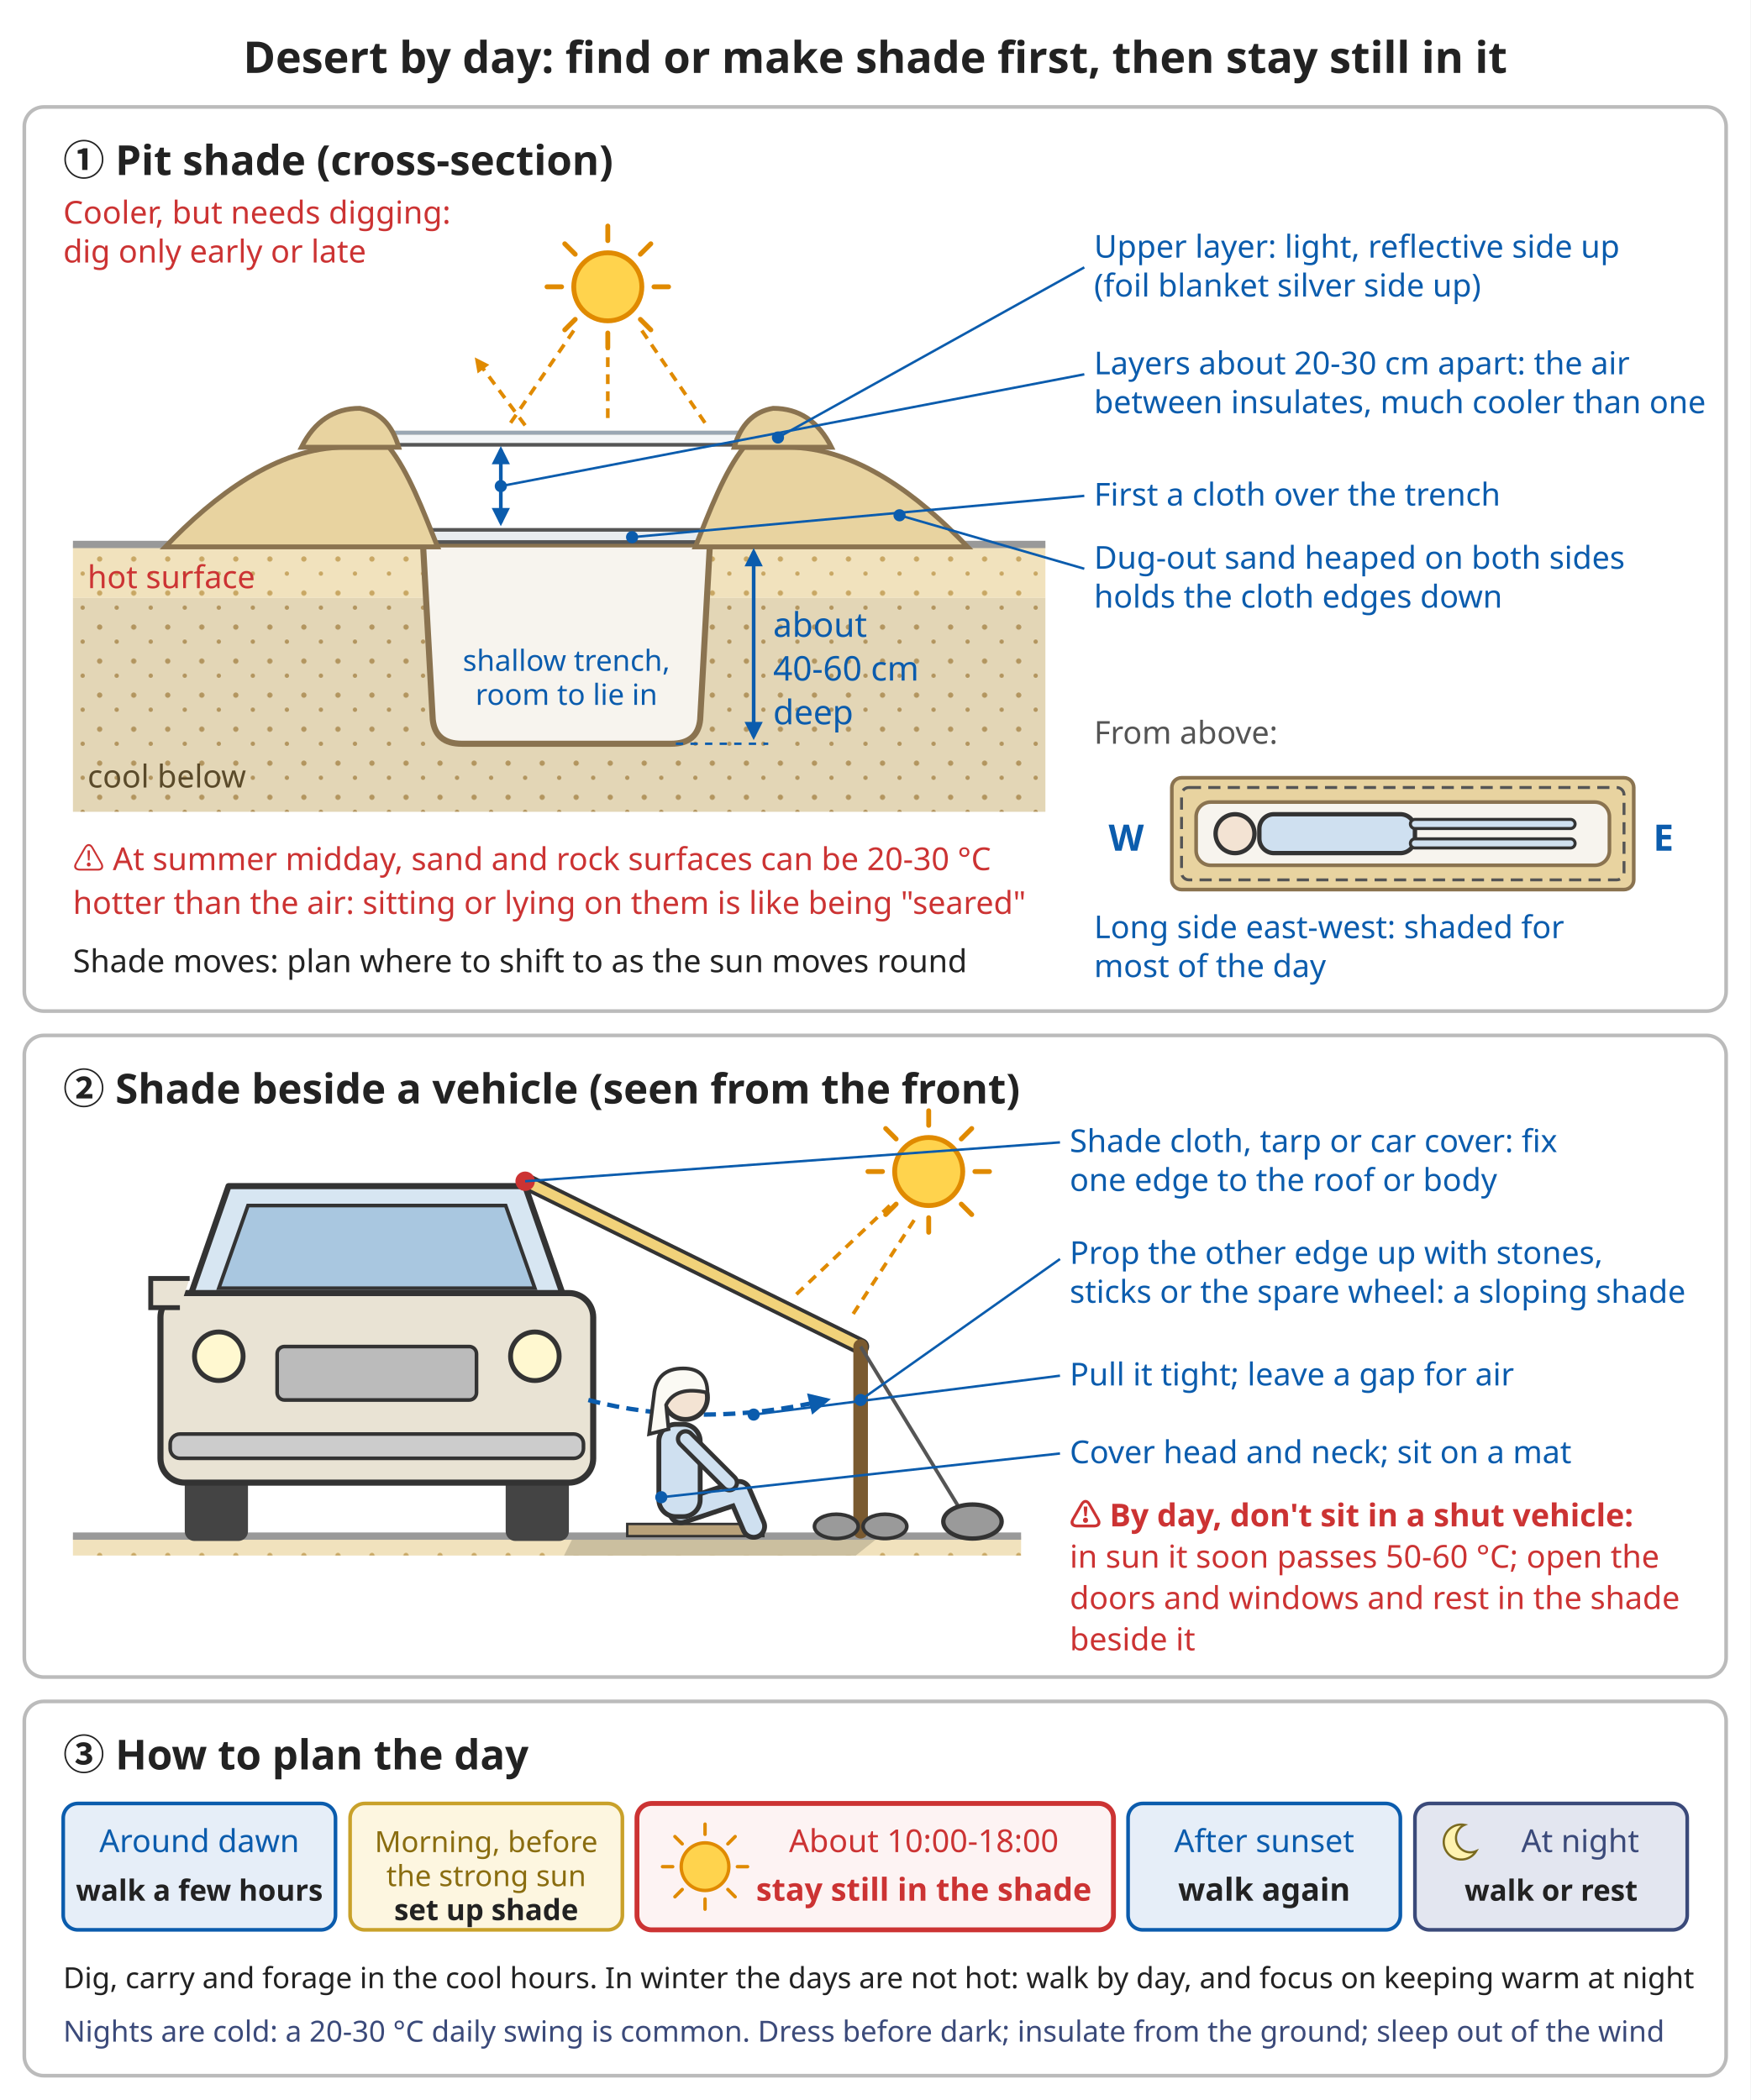
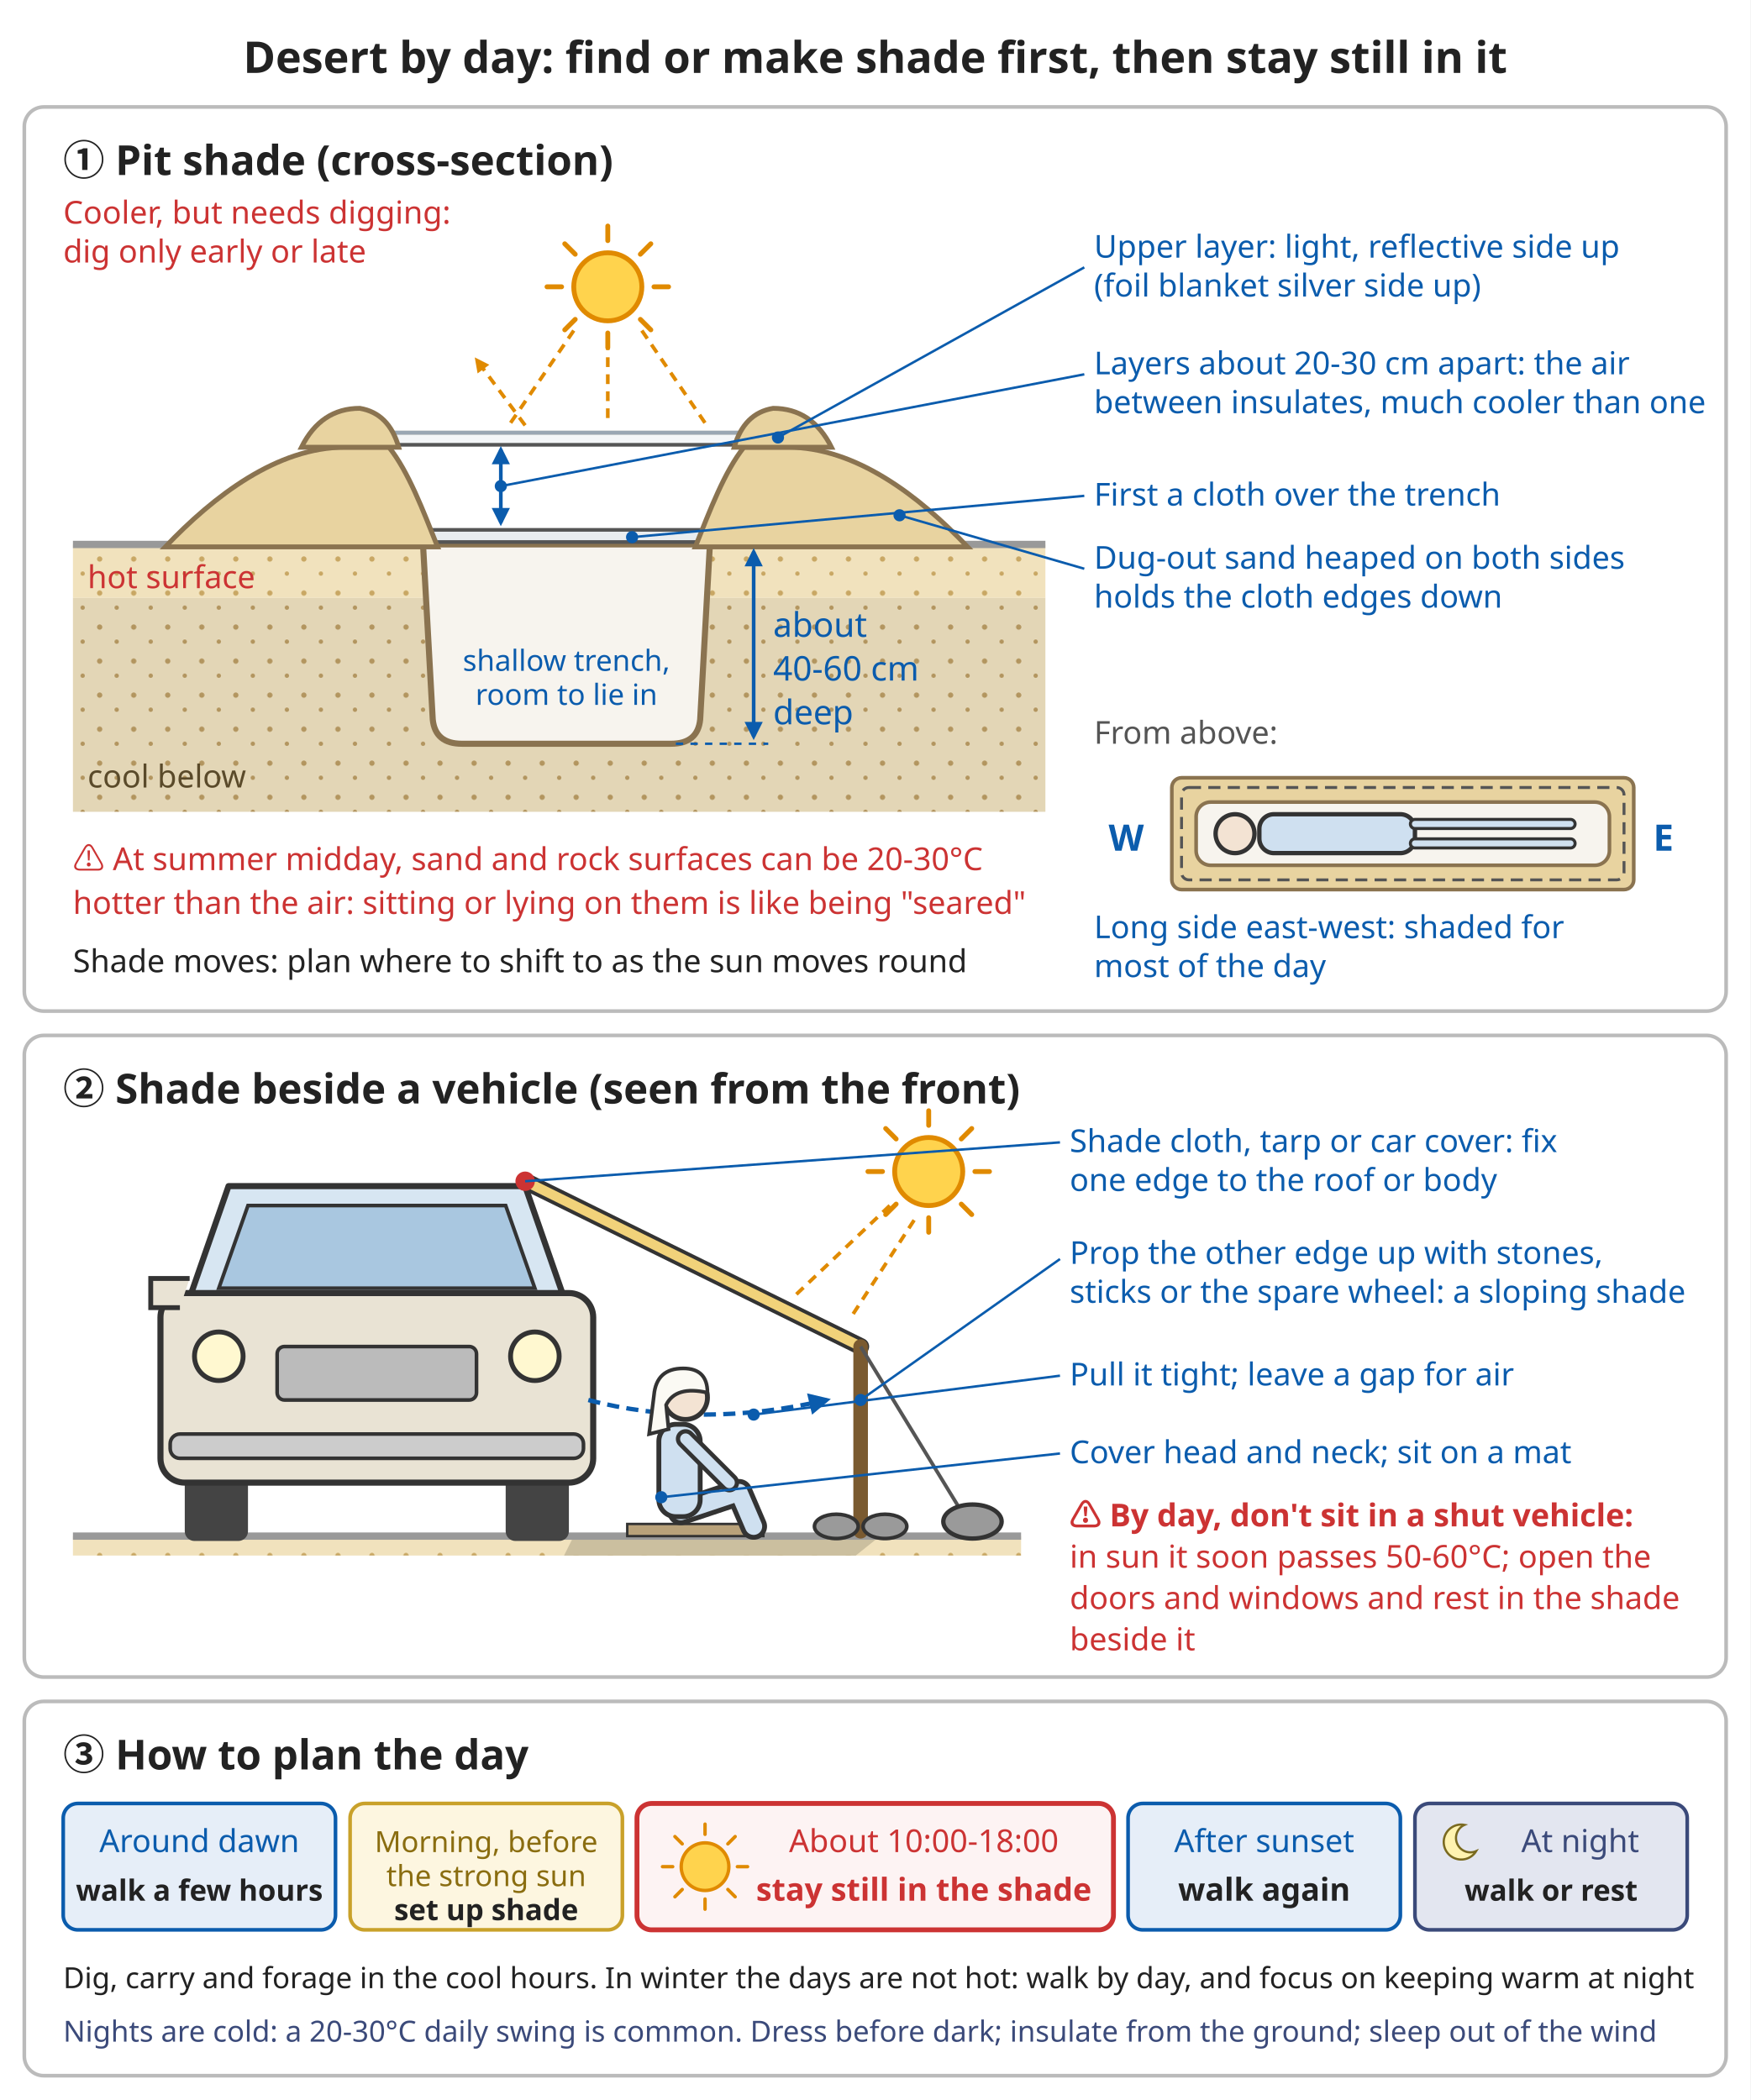
- <svg xmlns="http://www.w3.org/2000/svg" viewBox="0 0 720 864" width="720" height="864" role="img" aria-label="Daytime shade in the desert: a pit shade is a shallow trench long enough to lie in, about 40-60 cm deep, with its long side running east-west; pile the dug-out sand on both sides to hold the edges of the cloth; cover with one cloth, then add a second layer about 20-30 cm above it; the air between insulates; put the light, reflective side up. At midday the surface of sand and rock can be 20-30 °C hotter than the air, while sand a few tens of cm below the surface is much cooler. Shade beside a vehicle: fix one edge of the cloth to the roof or side of the vehicle and prop the other edge up with sticks, stones or the spare wheel, pulled tight with a gap for ventilation; sit on a mat to rest, and do not stay in the vehicle with the doors and windows shut. Daily plan: walk for a few hours around dawn, set up shade in the morning, stay still in the shade from about 10:00 to 18:00, walk again after sunset in the evening, and keep warm at night">
+ <svg xmlns="http://www.w3.org/2000/svg" viewBox="0 0 720 864" width="720" height="864" role="img" aria-label="Daytime shade in the desert: a pit shade is a shallow trench long enough to lie in, about 40-60 cm deep, with its long side running east-west; pile the dug-out sand on both sides to hold the edges of the cloth; cover with one cloth, then add a second layer about 20-30 cm above it; the air between insulates; put the light, reflective side up. At midday the surface of sand and rock can be 20-30°C hotter than the air, while sand a few tens of cm below the surface is much cooler. Shade beside a vehicle: fix one edge of the cloth to the roof or side of the vehicle and prop the other edge up with sticks, stones or the spare wheel, pulled tight with a gap for ventilation; sit on a mat to rest, and do not stay in the vehicle with the doors and windows shut. Daily plan: walk for a few hours around dawn, set up shade in the morning, stay still in the shade from about 10:00 to 18:00, walk again after sunset in the evening, and keep warm at night">
  <rect width="100%" height="100%" fill="#fff" />
  <defs>
    <marker id="arB" viewBox="0 0 10 10" refX="8" refY="5" markerWidth="5" markerHeight="5" orient="auto-start-reverse">
      <path d="M0,0 L10,5 L0,10 Z" fill="#0b5cad" />
    </marker>
    <marker id="arR" viewBox="0 0 10 10" refX="8" refY="5" markerWidth="4" markerHeight="4" orient="auto">
      <path d="M0,0 L10,5 L0,10 Z" fill="#c33" />
    </marker>
    <marker id="arO" viewBox="0 0 10 10" refX="8" refY="5" markerWidth="4" markerHeight="4" orient="auto">
      <path d="M0,0 L10,5 L0,10 Z" fill="#e08a00" />
    </marker>
    <pattern id="sand" width="14" height="14" patternUnits="userSpaceOnUse">
      <rect width="14" height="14" fill="#f1e2bd" />
      <circle cx="3" cy="4" r="1.1" fill="#c9a865" />
      <circle cx="10" cy="10" r="0.9" fill="#c9a865" />
    </pattern>
    <pattern id="cool" width="14" height="14" patternUnits="userSpaceOnUse">
      <rect width="14" height="14" fill="#e3d6b6" />
      <circle cx="3" cy="4" r="1.1" fill="#b39660" />
      <circle cx="10" cy="10" r="0.9" fill="#b39660" />
    </pattern>
    <g id="sun">
      <circle r="14" fill="#ffd34d" stroke="#e08a00" stroke-width="2" />
      <path d="M0,-19 V-25 M0,19 V25 M-19,0 H-25 M19,0 H25 M-13.4,-13.4 L-17.7,-17.7 M13.4,13.4 L17.7,17.7 M-13.4,13.4 L-17.7,17.7 M13.4,-13.4 L17.7,-17.7" stroke="#e08a00" stroke-width="2" stroke-linecap="round" />
    </g>
    <g id="moon">
      <path d="M4,-12 A12,12 0 1 0 12,6 A9,9 0 1 1 4,-12 Z" fill="#fff3b0" stroke="#7a6a20" stroke-width="1.5" />
    </g>
  </defs>
  <g font-family="'Noto Sans','Noto Sans CJK SC',Arial,sans-serif" font-size="14" fill="#222">
    <text x="360" y="30" font-size="18" font-weight="bold" text-anchor="middle">Desert by day: find or make shade first, then stay still in it</text>
    <g transform="translate(10,44)">
      <rect x="0" y="0" width="700" height="372" rx="8" fill="none" stroke="#bbb" stroke-width="1.5" />
      <text x="16" y="28" font-size="17" font-weight="bold">① Pit shade (cross-section)</text>
      <text x="16" y="48" font-size="13" fill="#c33">Cooler, but needs digging:</text>
      <text x="16" y="64" font-size="13" fill="#c33">dig only early or late</text>
      <rect x="20" y="180" width="400" height="22" fill="url(#sand)" />
      <rect x="20" y="202" width="400" height="88" fill="url(#cool)" />
      <path d="M164,180 L168,252 Q169,262 180,262 L266,262 Q277,262 278,252 L282,180 Z" fill="#f7f4ee" stroke="#8a7350" stroke-width="2.5" stroke-linejoin="round" />
      <line x1="20" y1="180" x2="164" y2="180" stroke="#999" stroke-width="3" />
      <line x1="282" y1="180" x2="420" y2="180" stroke="#999" stroke-width="3" />
      <rect x="112" y="174" width="222" height="5" fill="#e9edf0" stroke="#555" stroke-width="1.5" />
      <path d="M58,181 C78,160 104,140 132,140 L150,140 C158,150 164,166 170,181 Z" fill="#e8d3a0" stroke="#8a7350" stroke-width="2" />
      <path d="M276,181 C282,166 288,150 296,140 L314,140 C342,140 368,160 388,181 Z" fill="#e8d3a0" stroke="#8a7350" stroke-width="2" />
      <rect x="118" y="134" width="210" height="5" fill="#f4f6f8" stroke="#555" stroke-width="1.5" />
      <line x1="120" y1="134" x2="326" y2="134" stroke="#9aa7b3" stroke-width="1.5" />
      <path d="M114,140 Q122,124 138,124 Q150,126 154,140 Z" fill="#e8d3a0" stroke="#8a7350" stroke-width="2" />
      <path d="M292,140 Q296,126 308,124 Q324,124 332,140 Z" fill="#e8d3a0" stroke="#8a7350" stroke-width="2" />
      <use href="#sun" transform="translate(240,74)" />
      <path d="M226,92 L200,130 M240,96 L240,130 M254,92 L280,130" stroke="#e08a00" stroke-width="1.5" stroke-dasharray="4 3" />
      <path d="M206,131 L186,104" stroke="#e08a00" stroke-width="1.5" stroke-dasharray="4 3" marker-end="url(#arO)" />
      <path d="M196,141 L196,171" stroke="#0b5cad" stroke-width="1.5" marker-start="url(#arB)" marker-end="url(#arB)" />
      <line x1="268" y1="262" x2="306" y2="262" stroke="#0b5cad" stroke-width="1" stroke-dasharray="3 3" />
      <path d="M300,183 L300,259" stroke="#0b5cad" stroke-width="1.5" marker-start="url(#arB)" marker-end="url(#arB)" />
      <text x="308" y="218" font-size="14" fill="#0b5cad">about</text>
      <text x="308" y="236" font-size="14" fill="#0b5cad">40-60 cm</text>
      <text x="308" y="254" font-size="14" fill="#0b5cad">deep</text>
      <text x="26" y="198" font-size="13" fill="#c33">hot surface</text>
      <text x="26" y="280" font-size="13" fill="#5a4a2a">cool below</text>
-       <text x="20" y="314" font-size="13" fill="#c33">⚠ At summer midday, sand and rock surfaces can be 20-30 °C</text>
+       <text x="20" y="314" font-size="13" fill="#c33">⚠ At summer midday, sand and rock surfaces can be 20-30°C</text>
      <text x="20" y="332" font-size="13" fill="#c33">  hotter than the air: sitting or lying on them is like being "seared"</text>
      <text x="20" y="356" font-size="13">Shade moves: plan where to shift to as the sun moves round</text>
      <line x1="310" y1="136" x2="436" y2="66" stroke="#0b5cad" stroke-width="1" />
      <circle cx="310" cy="136" r="2.5" fill="#0b5cad" />
      <text x="440" y="62" font-size="13" fill="#0b5cad">Upper layer: light, reflective side up</text>
      <text x="440" y="78" font-size="13" fill="#0b5cad">(foil blanket silver side up)</text>
      <line x1="196" y1="156" x2="436" y2="110" stroke="#0b5cad" stroke-width="1" />
      <circle cx="196" cy="156" r="2.5" fill="#0b5cad" />
      <text x="440" y="110" font-size="13" fill="#0b5cad">Layers about 20-30 cm apart: the air</text>
      <text x="440" y="126" font-size="13" fill="#0b5cad">between insulates, much cooler than one</text>
      <line x1="250" y1="177" x2="436" y2="160" stroke="#0b5cad" stroke-width="1" />
      <circle cx="250" cy="177" r="2.5" fill="#0b5cad" />
      <text x="440" y="164" font-size="13" fill="#0b5cad">First a cloth over the trench</text>
      <line x1="360" y1="168" x2="436" y2="190" stroke="#0b5cad" stroke-width="1" />
      <circle cx="360" cy="168" r="2.5" fill="#0b5cad" />
      <text x="440" y="190" font-size="13" fill="#0b5cad">Dug-out sand heaped on both sides</text>
      <text x="440" y="206" font-size="13" fill="#0b5cad">holds the cloth edges down</text>
      <text x="223" y="232" font-size="12" fill="#0b5cad" text-anchor="middle">shallow trench,</text>
      <text x="223" y="246" font-size="12" fill="#0b5cad" text-anchor="middle">room to lie in</text>
      <text x="440" y="262" font-size="13" fill="#555">From above:</text>
      <text x="446" y="306" font-size="15" font-weight="bold" fill="#0b5cad">W</text>
      <text x="670" y="306" font-size="15" font-weight="bold" fill="#0b5cad">E</text>
      <rect x="472" y="276" width="190" height="46" fill="#e8d3a0" stroke="#8a7350" stroke-width="1.5" rx="4" />
      <rect x="482" y="286" width="170" height="26" fill="#f7f4ee" stroke="#8a7350" stroke-width="1.5" rx="6" />
      <circle cx="498" cy="299" r="8" fill="#f3e3d3" stroke="#333" stroke-width="1.8" />
      <rect x="508" y="291" width="64" height="16" rx="6" fill="#cfe0f0" stroke="#333" stroke-width="1.8" />
      <path d="M572,295 L636,295 M572,303 L636,303" stroke="#333" stroke-width="5" stroke-linecap="round" />
      <path d="M572,295 L636,295 M572,303 L636,303" stroke="#cfe0f0" stroke-width="2.5" stroke-linecap="round" />
      <rect x="476" y="280" width="182" height="38" fill="none" stroke="#555" stroke-width="1.2" stroke-dasharray="5 3" rx="3" />
      <text x="440" y="342" font-size="13" fill="#0b5cad">Long side east-west: shaded for</text>
      <text x="440" y="358" font-size="13" fill="#0b5cad">most of the day</text>
    </g>
    <g transform="translate(10,426)">
      <rect x="0" y="0" width="700" height="264" rx="8" fill="none" stroke="#bbb" stroke-width="1.5" />
      <text x="16" y="28" font-size="17" font-weight="bold">② Shade beside a vehicle (seen from the front)</text>
      <rect x="20" y="206" width="390" height="8" fill="url(#sand)" />
      <polygon points="226,206 352,206 342,214 222,214" fill="#cbbf9f" />
      <line x1="20" y1="206" x2="410" y2="206" stroke="#999" stroke-width="3" />
      <rect x="66" y="180" width="26" height="28" rx="4" fill="#444" />
      <rect x="198" y="180" width="26" height="28" rx="4" fill="#444" />
      <path d="M84,62 L206,62 L222,108 L68,108 Z" fill="#d7e6f2" stroke="#333" stroke-width="2.5" stroke-linejoin="round" />
      <path d="M92,70 L198,70 L210,104 L80,104 Z" fill="#a9c7e0" stroke="#333" stroke-width="1.5" />
      <rect x="56" y="106" width="178" height="78" rx="10" fill="#e9e3d4" stroke="#333" stroke-width="2.5" />
      <rect x="104" y="128" width="82" height="22" rx="3" fill="#bbb" stroke="#333" stroke-width="1.5" />
      <circle cx="80" cy="132" r="10" fill="#fff8d0" stroke="#333" stroke-width="2" />
      <circle cx="210" cy="132" r="10" fill="#fff8d0" stroke="#333" stroke-width="2" />
      <rect x="60" y="164" width="170" height="10" rx="4" fill="#ccc" stroke="#333" stroke-width="1.5" />
      <path d="M68,100 L52,100 L52,112 L64,112" fill="#e9e3d4" stroke="#333" stroke-width="2" />
      <path d="M206,60 L344,128" stroke="#333" stroke-width="7" stroke-linecap="round" />
      <path d="M206,60 L344,128" stroke="#f1d27a" stroke-width="4" stroke-linecap="round" />
      <circle cx="206" cy="60" r="4" fill="#c33" />
      <line x1="344" y1="128" x2="344" y2="204" stroke="#7a5a30" stroke-width="6" stroke-linecap="round" />
      <line x1="344" y1="128" x2="388" y2="200" stroke="#555" stroke-width="1.5" />
      <ellipse cx="390" cy="200" rx="12" ry="7" fill="#9a9a9a" stroke="#333" stroke-width="1.8" />
      <ellipse cx="334" cy="202" rx="9" ry="5" fill="#9a9a9a" stroke="#333" stroke-width="1.5" />
      <ellipse cx="354" cy="202" rx="9" ry="5" fill="#9a9a9a" stroke="#333" stroke-width="1.5" />
      <use href="#sun" transform="translate(372,56)" />
      <path d="M356,70 L316,108 M366,76 L340,116" stroke="#e08a00" stroke-width="1.5" stroke-dasharray="4 3" />
      <path d="M232,150 C262,158 296,158 330,150" fill="none" stroke="#0b5cad" stroke-width="1.8" stroke-dasharray="5 3" marker-end="url(#arB)" />
      <g transform="translate(270,204)">
        <rect x="-22" y="-3" width="56" height="5" fill="#b9a27a" stroke="#333" stroke-width="1" />
        <path d="M0,-8 L24,-16 L30,-2" fill="none" stroke="#333" stroke-width="11" stroke-linecap="round" stroke-linejoin="round" />
        <path d="M0,-8 L24,-16 L30,-2" fill="none" stroke="#cfe0f0" stroke-width="7" stroke-linecap="round" stroke-linejoin="round" />
        <rect x="-9" y="-44" width="17" height="38" rx="7" fill="#cfe0f0" stroke="#333" stroke-width="2" />
        <path d="M2,-38 L20,-20" stroke="#333" stroke-width="8" stroke-linecap="round" />
        <path d="M2,-38 L20,-20" stroke="#cfe0f0" stroke-width="4.5" stroke-linecap="round" />
        <circle cx="2" cy="-55" r="9" fill="#f3e3d3" stroke="#333" stroke-width="2" />
        <path d="M11,-57 Q11,-67 1,-67 Q-10,-67 -11,-56 L-13,-40 L-5,-42 L-6,-52 Q-2,-60 11,-57 Z" fill="#fbfaf4" stroke="#333" stroke-width="1.5" />
      </g>
      <line x1="206" y1="60" x2="426" y2="44" stroke="#0b5cad" stroke-width="1" />
      <text x="430" y="48" font-size="13" fill="#0b5cad">Shade cloth, tarp or car cover: fix</text>
      <text x="430" y="64" font-size="13" fill="#0b5cad">one edge to the roof or body</text>
      <line x1="344" y1="150" x2="426" y2="92" stroke="#0b5cad" stroke-width="1" />
      <circle cx="344" cy="150" r="2.5" fill="#0b5cad" />
      <text x="430" y="94" font-size="13" fill="#0b5cad">Prop the other edge up with stones,</text>
      <text x="430" y="110" font-size="13" fill="#0b5cad">sticks or the spare wheel: a sloping shade</text>
      <line x1="300" y1="156" x2="426" y2="140" stroke="#0b5cad" stroke-width="1" />
      <circle cx="300" cy="156" r="2.5" fill="#0b5cad" />
      <text x="430" y="144" font-size="13" fill="#0b5cad">Pull it tight; leave a gap for air</text>
      <line x1="262" y1="190" x2="426" y2="172" stroke="#0b5cad" stroke-width="1" />
      <circle cx="262" cy="190" r="2.5" fill="#0b5cad" />
      <text x="430" y="176" font-size="13" fill="#0b5cad">Cover head and neck; sit on a mat</text>
      <text x="430" y="202" font-size="13" font-weight="bold" fill="#c33">⚠ By day, don't sit in a shut vehicle:</text>
-       <text x="430" y="219" font-size="13" fill="#c33">in sun it soon passes 50-60 °C; open the</text>
+       <text x="430" y="219" font-size="13" fill="#c33">in sun it soon passes 50-60°C; open the</text>
      <text x="430" y="236" font-size="13" fill="#c33">doors and windows and rest in the shade</text>
      <text x="430" y="253" font-size="13" fill="#c33">beside it</text>
    </g>
    <g transform="translate(10,700)">
      <rect x="0" y="0" width="700" height="154" rx="8" fill="none" stroke="#bbb" stroke-width="1.5" />
      <text x="16" y="28" font-size="17" font-weight="bold">③ How to plan the day</text>
      <rect x="16" y="42" width="112" height="52" rx="6" fill="#e6eef8" stroke="#0b5cad" stroke-width="1.5" />
      <text x="72" y="62" text-anchor="middle" font-size="13" fill="#0b5cad">Around dawn</text>
      <text x="72" y="82" text-anchor="middle" font-size="12" font-weight="bold">walk a few hours</text>
      <rect x="134" y="42" width="112" height="52" rx="6" fill="#fdf6e0" stroke="#c9a12a" stroke-width="1.5" />
      <text x="190" y="62" text-anchor="middle" font-size="12" fill="#8a6d10">Morning, before</text>
      <text x="190" y="76" text-anchor="middle" font-size="12" fill="#8a6d10">the strong sun</text>
      <text x="190" y="90" text-anchor="middle" font-size="12" font-weight="bold">set up shade</text>
      <rect x="252" y="42" width="196" height="52" rx="6" fill="#fdf3f3" stroke="#c33" stroke-width="2" />
      <use href="#sun" transform="translate(280,68) scale(0.7)" />
      <text x="370" y="62" text-anchor="middle" font-size="13" fill="#c33">About 10:00-18:00</text>
      <text x="370" y="82" text-anchor="middle" font-size="13" font-weight="bold" fill="#c33">stay still in the shade</text>
      <rect x="454" y="42" width="112" height="52" rx="6" fill="#e6eef8" stroke="#0b5cad" stroke-width="1.5" />
      <text x="510" y="62" text-anchor="middle" font-size="13" fill="#0b5cad">After sunset</text>
      <text x="510" y="82" text-anchor="middle" font-size="13" font-weight="bold">walk again</text>
      <rect x="572" y="42" width="112" height="52" rx="6" fill="#e3e6f0" stroke="#3b4a7a" stroke-width="1.5" />
      <use href="#moon" transform="translate(590,58) scale(0.6)" />
      <text x="640" y="62" text-anchor="middle" font-size="13" fill="#3b4a7a">At night</text>
      <text x="628" y="82" text-anchor="middle" font-size="12" font-weight="bold">walk or rest</text>
      <text x="16" y="118" font-size="12">Dig, carry and forage in the cool hours. In winter the days are not hot: walk by day, and focus on keeping warm at night</text>
-       <text x="16" y="140" font-size="12" fill="#3b4a7a">Nights are cold: a 20-30 °C daily swing is common. Dress before dark; insulate from the ground; sleep out of the wind</text>
+       <text x="16" y="140" font-size="12" fill="#3b4a7a">Nights are cold: a 20-30°C daily swing is common. Dress before dark; insulate from the ground; sleep out of the wind</text>
    </g>
  </g>
</svg>
